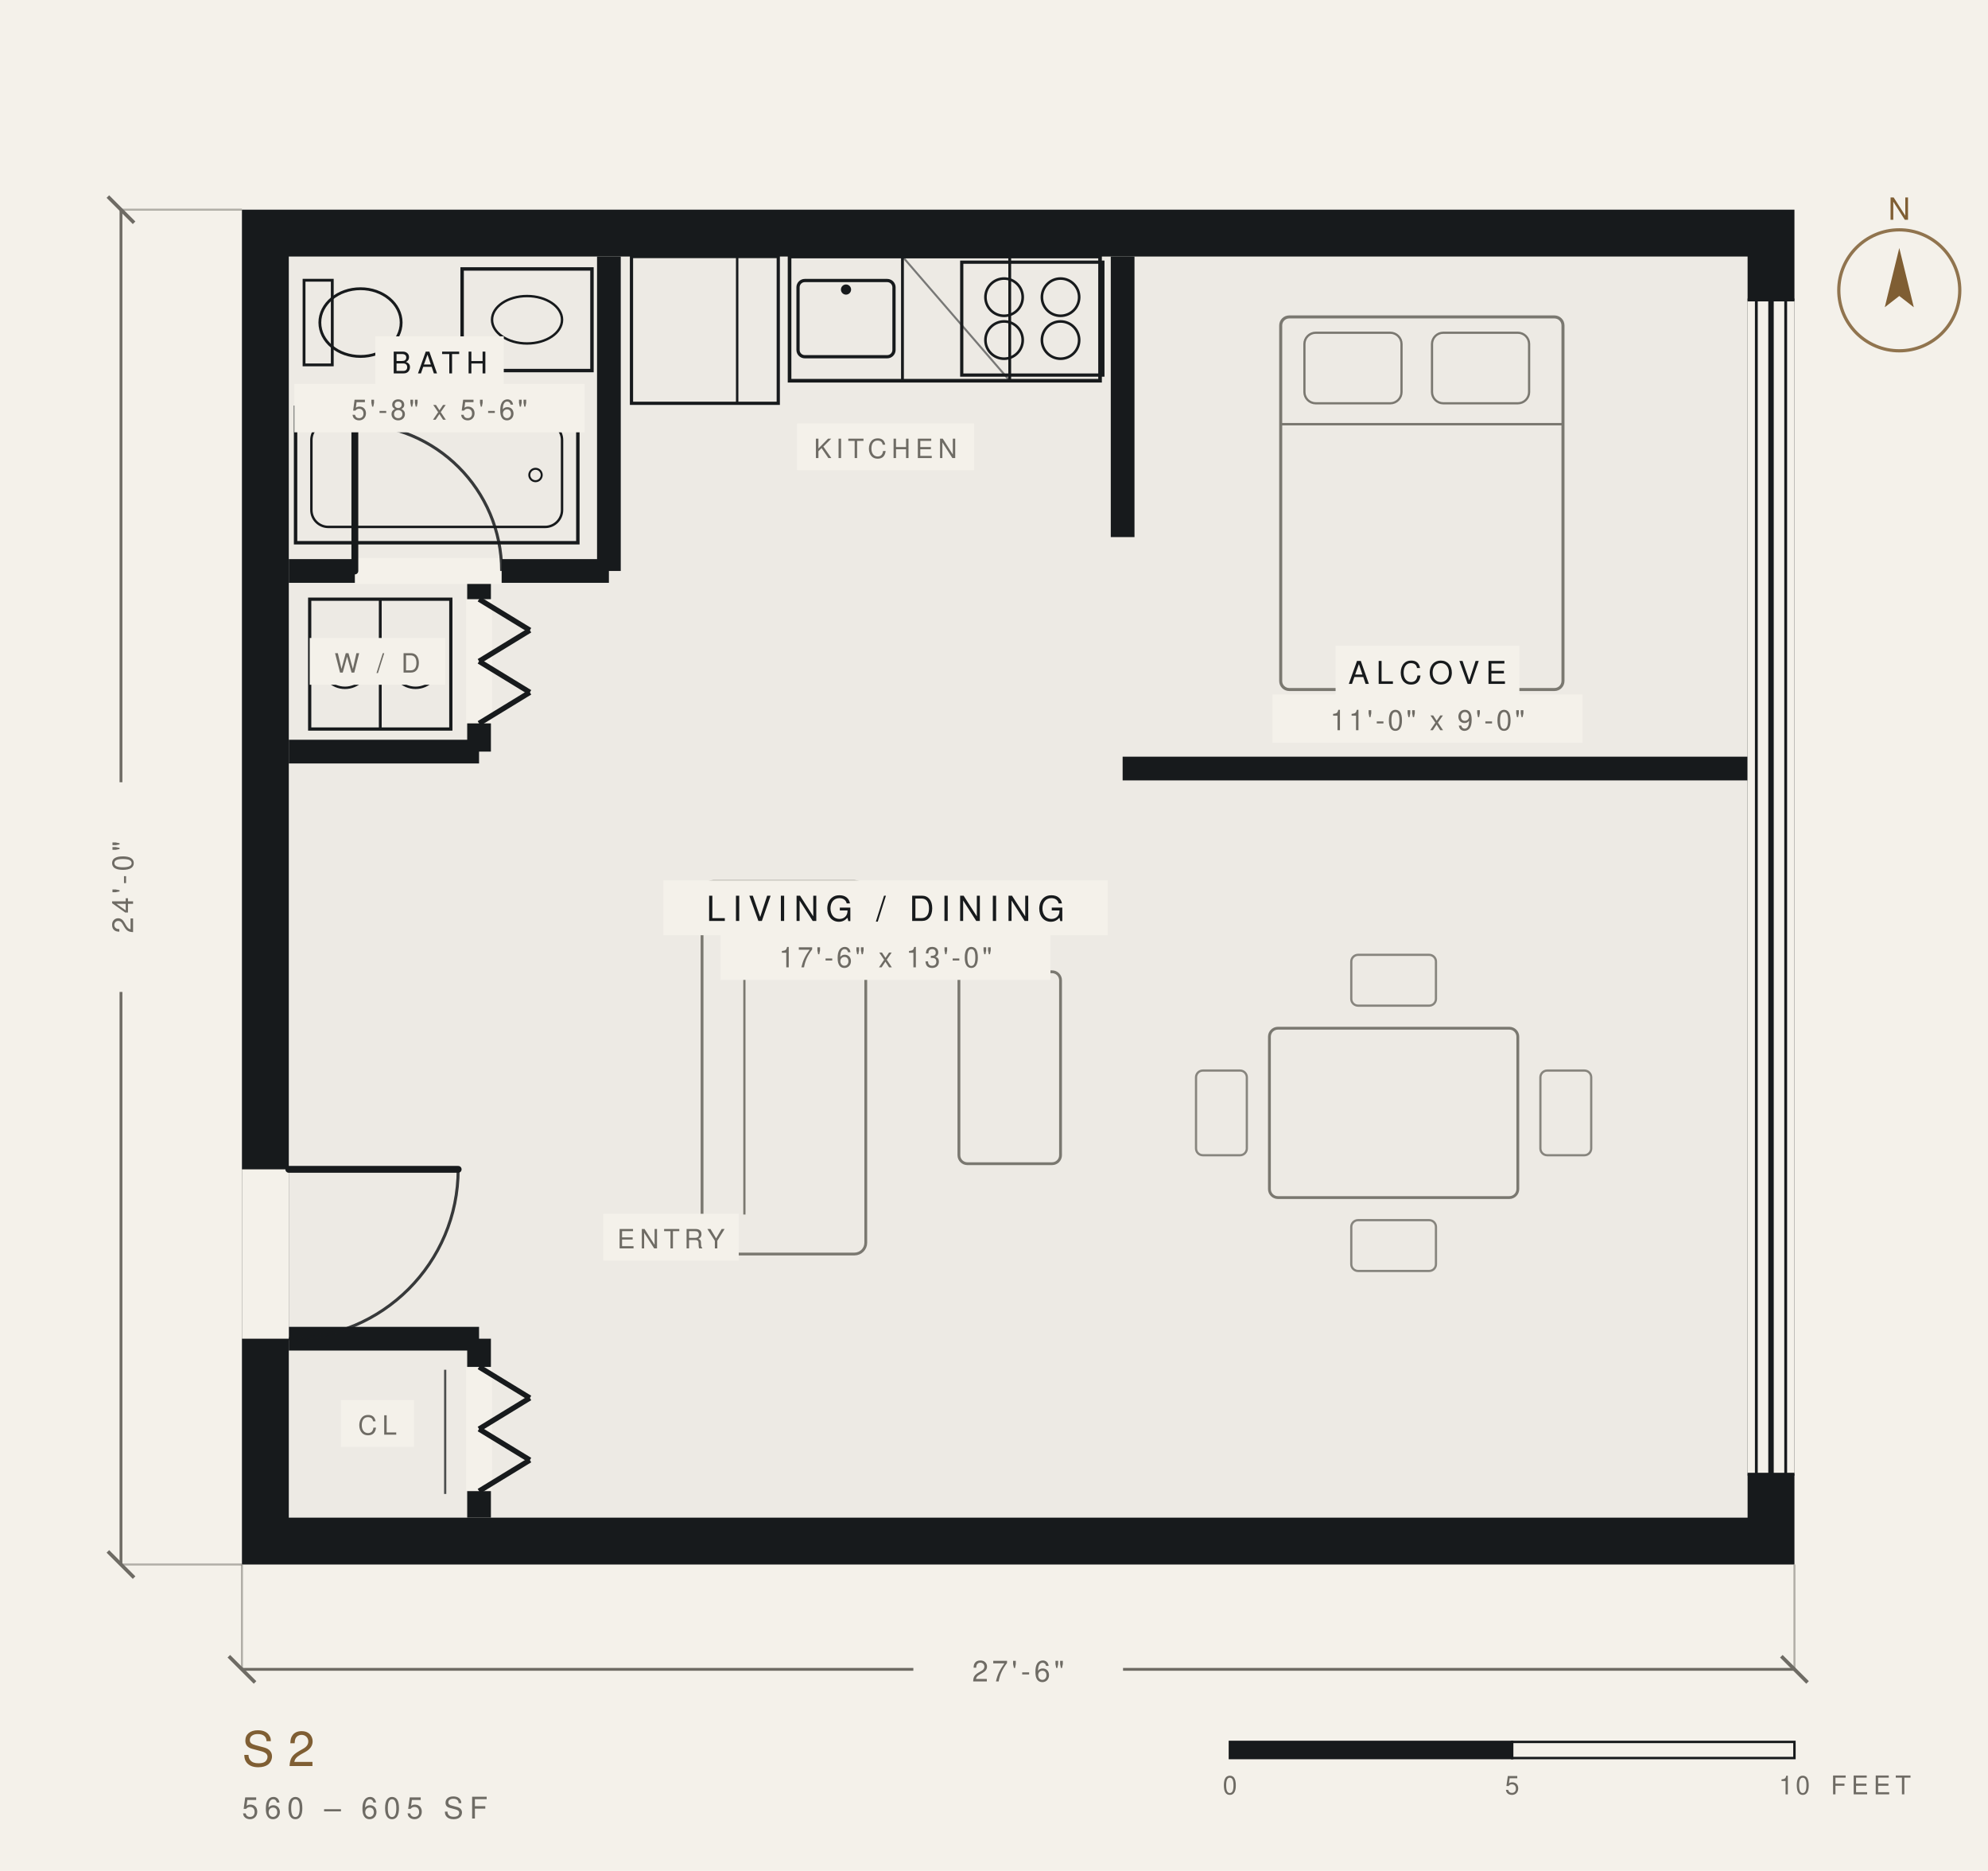
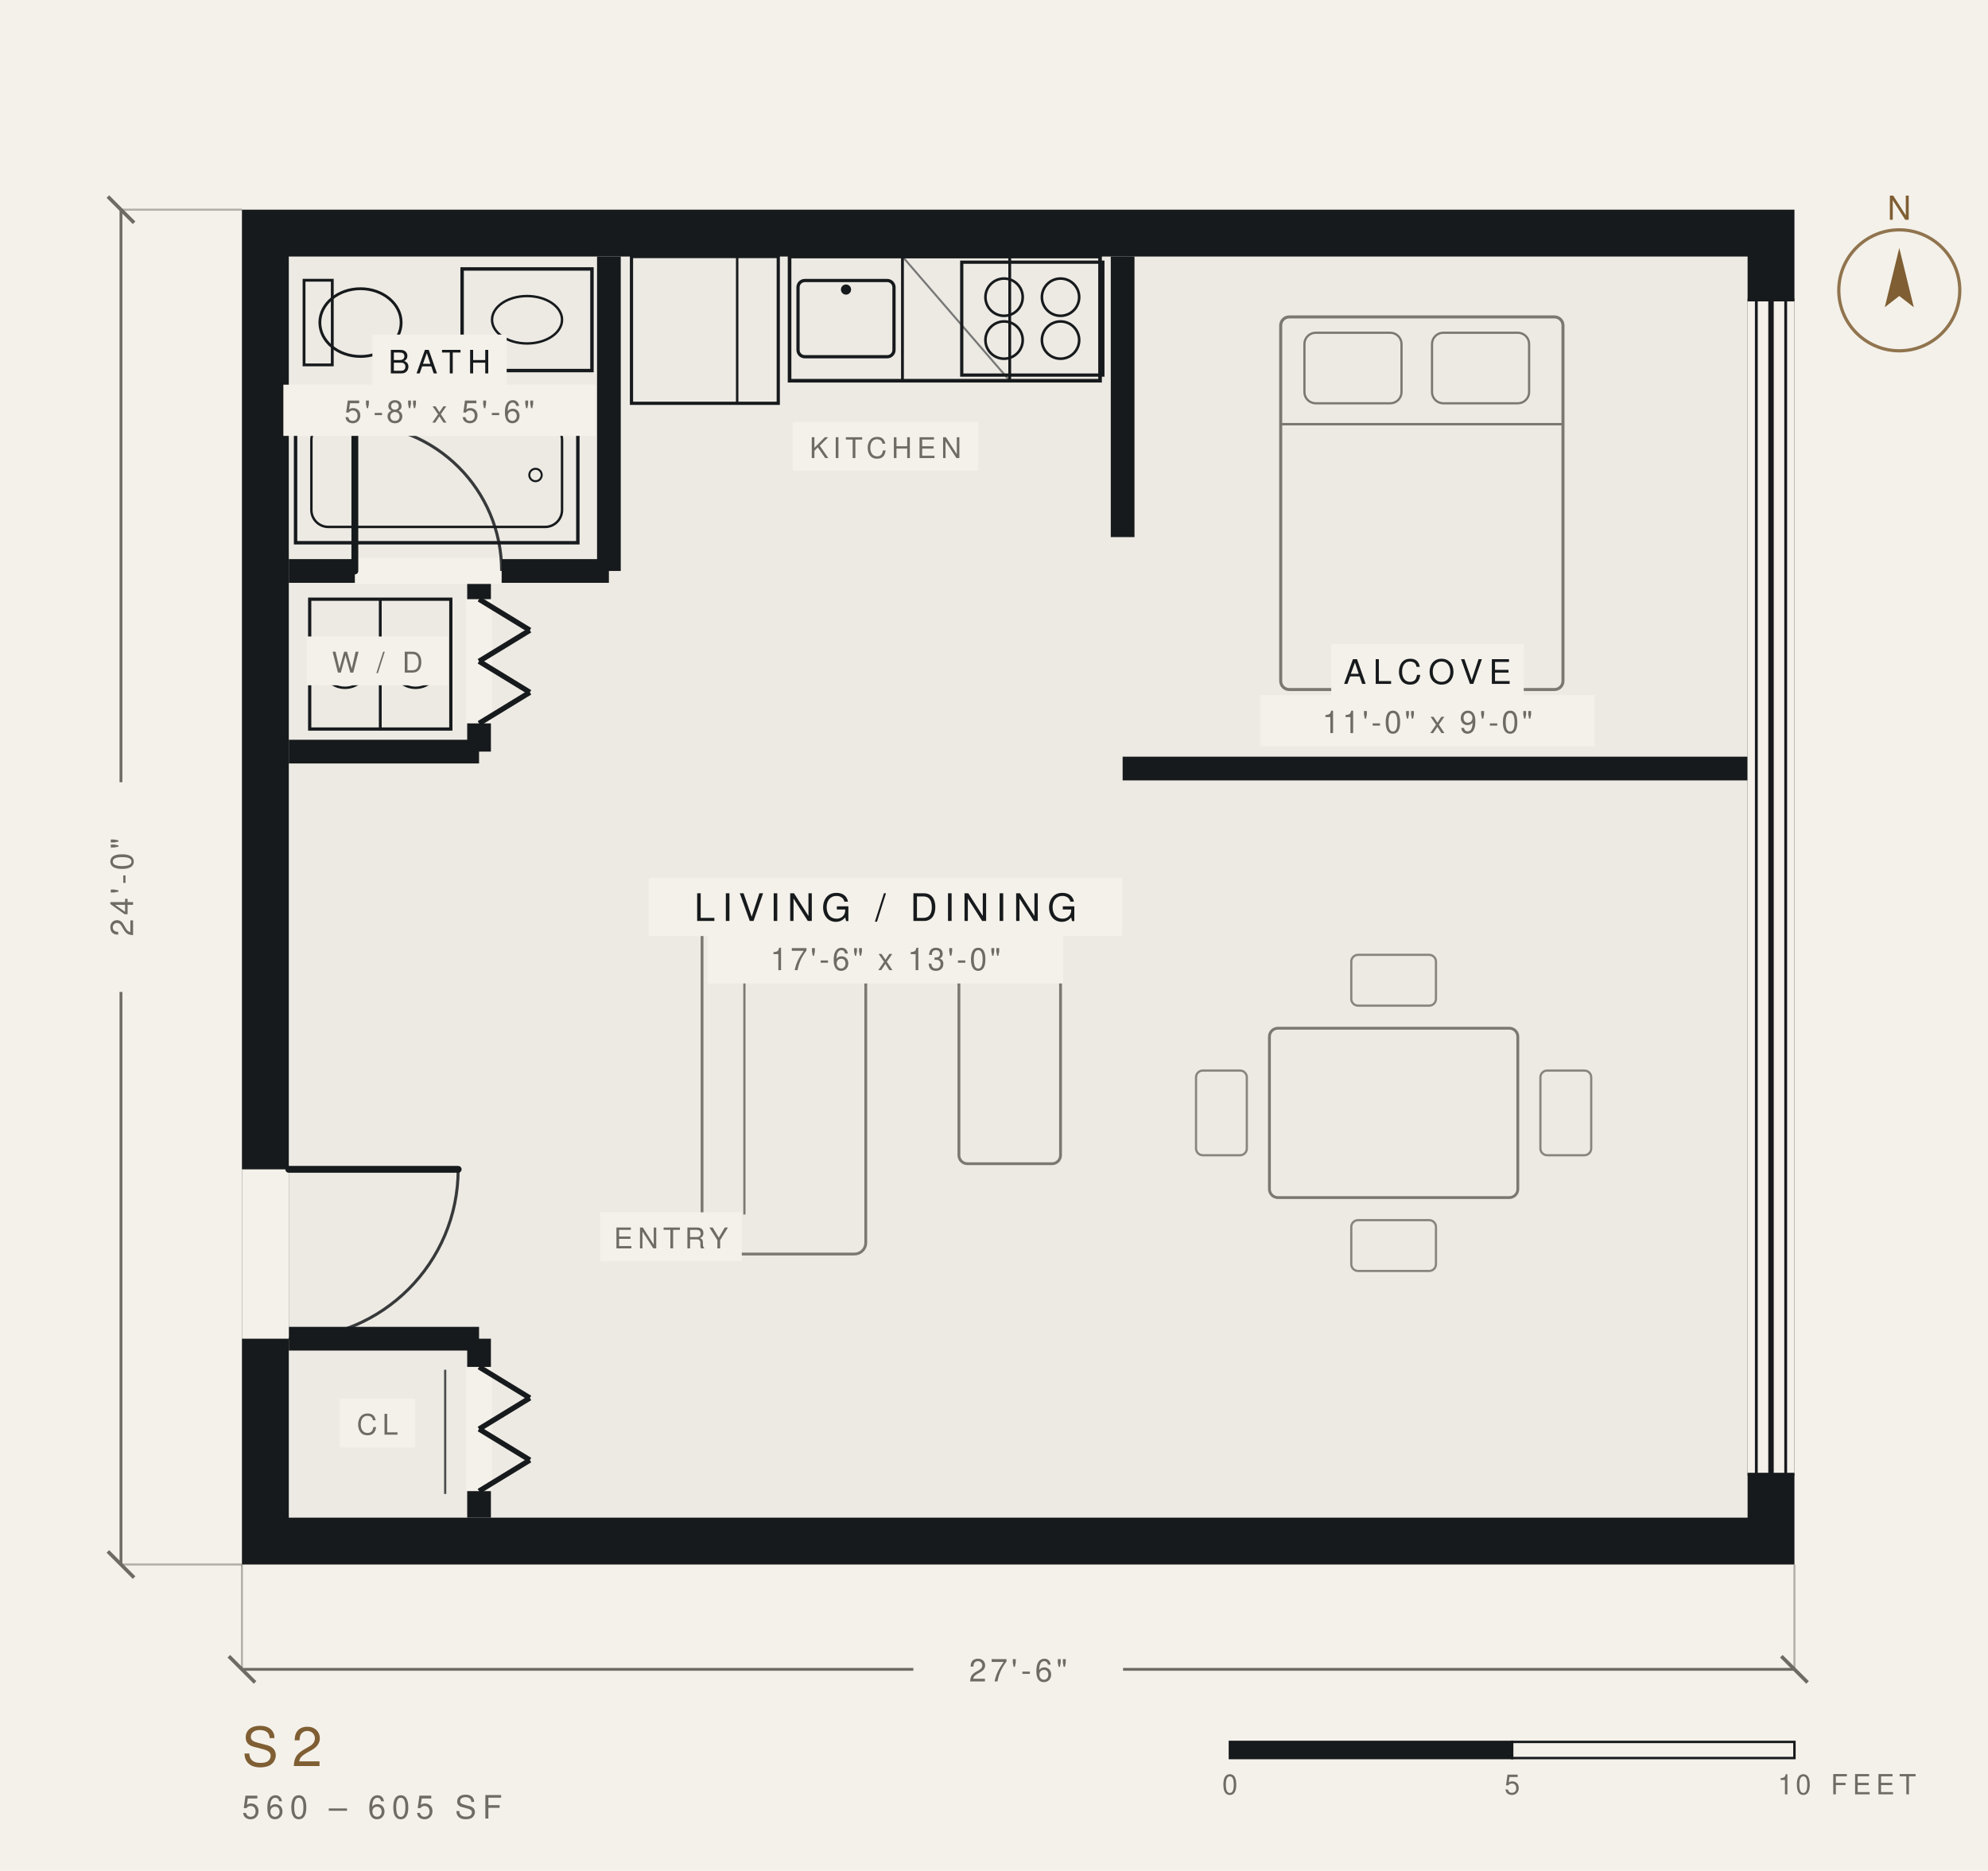
<svg xmlns="http://www.w3.org/2000/svg" viewBox="0 0 493.0 464.0" width="493.0" height="464.0" role="img" aria-label="S2 floor plan, Alcove Studio">
  <rect width="493.0" height="464.0" fill="#F4F1EA" />
  <g shape-rendering="geometricPrecision">
    <rect x="71.62" y="63.62" width="361.76" height="312.76" fill="#171A1C" opacity="0.035" />
    <path d="M 60.0 52.0 H 445.0 V 388.0 H 60.0 Z M 71.62 63.62 H 433.38 V 376.38 H 71.62 Z" fill="#171A1C" fill-rule="evenodd" />
    <rect x="148.06" y="63.62" width="5.88" height="77.98" fill="#171A1C" />
    <rect x="71.62" y="138.66" width="79.38" height="5.88" fill="#171A1C" />
    <rect x="115.86" y="141.6" width="5.88" height="44.8" fill="#171A1C" />
    <rect x="71.62" y="183.46" width="47.18" height="5.88" fill="#171A1C" />
    <rect x="71.62" y="329.06" width="47.18" height="5.88" fill="#171A1C" />
    <rect x="115.86" y="332.0" width="5.88" height="44.38" fill="#171A1C" />
    <rect x="275.46" y="63.62" width="5.88" height="69.58" fill="#171A1C" />
    <rect x="278.4" y="187.66" width="154.98" height="5.88" fill="#171A1C" />
    <rect x="433.38" y="74.4" width="11.62" height="291.2" fill="#F4F1EA" />
    <rect x="60.0" y="290.0" width="11.62" height="42.0" fill="#F4F1EA" />
    <rect x="88.0" y="138.38" width="36.4" height="6.44" fill="#F4F1EA" />
    <rect x="115.58" y="148.6" width="6.44" height="30.8" fill="#F4F1EA" />
    <rect x="115.58" y="339.0" width="6.44" height="30.8" fill="#F4F1EA" />
    <line x1="435.55" y1="74.4" x2="435.55" y2="365.6" stroke="#171A1C" stroke-width="0.7" />
    <line x1="439.19" y1="74.4" x2="439.19" y2="365.6" stroke="#171A1C" stroke-width="1.35" />
    <line x1="442.83" y1="74.4" x2="442.83" y2="365.6" stroke="#171A1C" stroke-width="0.7" />
    <line x1="433.38" y1="74.4" x2="445.0" y2="74.4" stroke="#171A1C" stroke-width="0.7" />
    <line x1="433.38" y1="365.6" x2="445.0" y2="365.6" stroke="#171A1C" stroke-width="0.7" />
    <path d="M 71.62 332.0 A 42.0 42.0 0 0 0 113.62 290.0" fill="none" stroke="#171A1C" stroke-width="0.75" opacity="0.85" />
    <line x1="71.62" y1="290.0" x2="113.62" y2="290.0" stroke="#171A1C" stroke-width="1.7" stroke-linecap="round" />
    <path d="M 124.4 141.6 A 36.4 36.4 0 0 0 88.0 105.2" fill="none" stroke="#171A1C" stroke-width="0.75" opacity="0.85" />
    <line x1="88.0" y1="141.6" x2="88.0" y2="105.2" stroke="#171A1C" stroke-width="1.7" stroke-linecap="round" />
    <line x1="118.8" y1="148.6" x2="131.4" y2="156.3" stroke="#171A1C" stroke-width="1.3" />
    <line x1="131.4" y1="156.3" x2="118.8" y2="164.0" stroke="#171A1C" stroke-width="1.3" />
    <line x1="118.8" y1="164.0" x2="131.4" y2="171.7" stroke="#171A1C" stroke-width="1.3" />
    <line x1="131.4" y1="171.7" x2="118.8" y2="179.4" stroke="#171A1C" stroke-width="1.3" />
    <line x1="118.8" y1="339.0" x2="131.4" y2="346.7" stroke="#171A1C" stroke-width="1.3" />
    <line x1="131.4" y1="346.7" x2="118.8" y2="354.4" stroke="#171A1C" stroke-width="1.3" />
    <line x1="118.8" y1="354.4" x2="131.4" y2="362.1" stroke="#171A1C" stroke-width="1.3" />
    <line x1="131.4" y1="362.1" x2="118.8" y2="369.8" stroke="#171A1C" stroke-width="1.3" />
    <rect x="156.6" y="63.62" width="36.4" height="36.4" fill="none" stroke="#171A1C" stroke-width="0.8" />
    <line x1="182.81" y1="63.62" x2="182.81" y2="100.02" stroke="#171A1C" stroke-width="0.6" />
    <rect x="195.8" y="63.62" width="77.0" height="30.8" fill="none" stroke="#171A1C" stroke-width="0.9" />
    <rect x="197.9" y="69.57" width="23.8" height="18.9" fill="none" stroke="#171A1C" stroke-width="0.8" rx="1.68" />
    <circle cx="209.8" cy="71.81" r="1.26" fill="#171A1C" />
    <rect x="223.8" y="63.62" width="26.6" height="30.8" fill="none" stroke="#171A1C" stroke-width="0.7" />
    <line x1="223.8" y1="63.62" x2="250.4" y2="94.42" stroke="#171A1C" stroke-width="0.5" opacity="0.55" />
    <rect x="238.5" y="65.02" width="35.0" height="28.0" fill="none" stroke="#171A1C" stroke-width="0.8" />
    <circle cx="249.0" cy="73.7" r="4.62" fill="none" stroke="#171A1C" stroke-width="0.65" />
    <circle cx="249.0" cy="84.34" r="4.62" fill="none" stroke="#171A1C" stroke-width="0.65" />
    <circle cx="263.0" cy="73.7" r="4.62" fill="none" stroke="#171A1C" stroke-width="0.65" />
    <circle cx="263.0" cy="84.34" r="4.62" fill="none" stroke="#171A1C" stroke-width="0.65" />
    <rect x="73.3" y="101.0" width="70.0" height="33.6" fill="none" stroke="#171A1C" stroke-width="0.85" />
    <rect x="77.22" y="104.92" width="62.16" height="25.76" fill="none" stroke="#171A1C" stroke-width="0.6" rx="4.2" />
    <circle cx="132.8" cy="117.8" r="1.54" fill="none" stroke="#171A1C" stroke-width="0.5" />
    <rect x="114.6" y="66.7" width="32.2" height="25.2" fill="none" stroke="#171A1C" stroke-width="0.85" />
    <ellipse cx="130.7" cy="79.3" rx="8.68" ry="5.88" fill="none" stroke="#171A1C" stroke-width="0.6" />
    <g transform="translate(87.3,80.0) rotate(270)">
      <rect x="-10.5" y="-11.9" width="21.0" height="7.0" fill="none" stroke="#171A1C" stroke-width="0.7" />
      <ellipse cx="0" cy="2.1" rx="8.4" ry="10.08" fill="none" stroke="#171A1C" stroke-width="0.7" />
    </g>
    <rect x="76.8" y="148.6" width="35.0" height="32.2" fill="none" stroke="#171A1C" stroke-width="0.8" />
    <line x1="94.3" y1="148.6" x2="94.3" y2="180.8" stroke="#171A1C" stroke-width="0.7" />
    <circle cx="85.55" cy="164.7" r="5.88" fill="none" stroke="#171A1C" stroke-width="0.6" />
    <circle cx="103.05" cy="164.7" r="5.88" fill="none" stroke="#171A1C" stroke-width="0.6" />
    <line x1="110.4" y1="339.7" x2="110.4" y2="370.5" stroke="#171A1C" stroke-width="0.55" opacity="0.75" />
    <g transform="translate(352.6,124.8) rotate(0)" opacity="0.9">
      <rect x="-35.0" y="-46.2" width="70.0" height="92.4" rx="2.1" fill="none" stroke="#6E6B64" stroke-width="0.75" />
      <line x1="-35.0" y1="-19.6" x2="35.0" y2="-19.6" stroke="#6E6B64" stroke-width="0.6" />
      <rect x="-29.12" y="-42.28" width="24.08" height="17.5" rx="2.8" fill="none" stroke="#6E6B64" stroke-width="0.55" />
      <rect x="2.52" y="-42.28" width="24.08" height="17.5" rx="2.8" fill="none" stroke="#6E6B64" stroke-width="0.55" />
    </g>
    <g transform="translate(194.4,264.8) rotate(270)" opacity="0.9">
      <rect x="-46.2" y="-20.3" width="92.4" height="40.6" rx="2.8" fill="none" stroke="#6E6B64" stroke-width="0.7" />
      <line x1="-36.4" y1="-9.8" x2="36.4" y2="-9.8" stroke="#6E6B64" stroke-width="0.55" />
    </g>
    <rect x="237.8" y="241.0" width="25.2" height="47.6" rx="2.1" fill="none" stroke="#6E6B64" stroke-width="0.7" opacity="0.9" />
    <rect x="314.8" y="255.0" width="61.6" height="42.0" rx="2.1" fill="none" stroke="#6E6B64" stroke-width="0.7" opacity="0.9" />
    <rect x="335.1" y="236.8" width="21.0" height="12.6" rx="1.68" fill="none" stroke="#6E6B64" stroke-width="0.55" opacity="0.8" />
    <rect x="335.1" y="302.6" width="21.0" height="12.6" rx="1.68" fill="none" stroke="#6E6B64" stroke-width="0.55" opacity="0.8" />
    <rect x="296.6" y="265.5" width="12.6" height="21.0" rx="1.68" fill="none" stroke="#6E6B64" stroke-width="0.55" opacity="0.8" />
    <rect x="382.0" y="265.5" width="12.6" height="21.0" rx="1.68" fill="none" stroke="#6E6B64" stroke-width="0.55" opacity="0.8" />
-     <rect x="331.21" y="160.13" width="45.58" height="12.8" fill="#F4F1EA" />
-     <text x="354.0" y="169.6" font-family="Jost, 'Helvetica Neue', Helvetica, Arial, sans-serif" font-size="7.8" fill="#171A1C" letter-spacing="1.7" text-anchor="middle" font-weight="500">ALCOVE</text>
-     <rect x="315.55" y="172.22" width="76.9" height="12.0" fill="#F4F1EA" />
-     <text x="354.0" y="181.1" font-family="Jost, 'Helvetica Neue', Helvetica, Arial, sans-serif" font-size="7" fill="#6E6B64" letter-spacing="0.7" text-anchor="middle" font-weight="400">11'-0" x 9'-0"</text>
-     <rect x="164.5" y="218.34" width="110.2" height="13.6" fill="#F4F1EA" />
-     <text x="219.6" y="228.4" font-family="Jost, 'Helvetica Neue', Helvetica, Arial, sans-serif" font-size="8.6" fill="#171A1C" letter-spacing="1.7" text-anchor="middle" font-weight="500">LIVING / DINING</text>
-     <rect x="178.7" y="231.02" width="81.8" height="12.0" fill="#F4F1EA" />
-     <text x="219.6" y="239.9" font-family="Jost, 'Helvetica Neue', Helvetica, Arial, sans-serif" font-size="7" fill="#6E6B64" letter-spacing="0.7" text-anchor="middle" font-weight="400">17'-6" x 13'-0"</text>
-     <rect x="197.64" y="105.02" width="43.92" height="11.6" fill="#F4F1EA" />
-     <text x="219.6" y="113.6" font-family="Jost, 'Helvetica Neue', Helvetica, Arial, sans-serif" font-size="6.6" fill="#6E6B64" letter-spacing="1.2" text-anchor="middle" font-weight="500">KITCHEN</text>
-     <rect x="93.07" y="83.42" width="31.86" height="12.4" fill="#F4F1EA" />
-     <text x="109.0" y="92.6" font-family="Jost, 'Helvetica Neue', Helvetica, Arial, sans-serif" font-size="7.4" fill="#171A1C" letter-spacing="1.7" text-anchor="middle" font-weight="500">BATH</text>
-     <rect x="73.0" y="95.22" width="72.0" height="12.0" fill="#F4F1EA" />
-     <text x="109.0" y="104.1" font-family="Jost, 'Helvetica Neue', Helvetica, Arial, sans-serif" font-size="7" fill="#6E6B64" letter-spacing="0.7" text-anchor="middle" font-weight="400">5'-8" x 5'-6"</text>
-     <rect x="149.6" y="301.02" width="33.6" height="11.6" fill="#F4F1EA" />
-     <text x="166.4" y="309.6" font-family="Jost, 'Helvetica Neue', Helvetica, Arial, sans-serif" font-size="6.6" fill="#6E6B64" letter-spacing="1.2" text-anchor="middle" font-weight="500">ENTRY</text>
-     <rect x="76.8" y="158.22" width="33.6" height="11.6" fill="#F4F1EA" />
-     <text x="93.6" y="166.8" font-family="Jost, 'Helvetica Neue', Helvetica, Arial, sans-serif" font-size="6.6" fill="#6E6B64" letter-spacing="1.2" text-anchor="middle" font-weight="500">W / D</text>
-     <rect x="84.54" y="347.22" width="18.12" height="11.6" fill="#F4F1EA" />
-     <text x="93.6" y="355.8" font-family="Jost, 'Helvetica Neue', Helvetica, Arial, sans-serif" font-size="6.6" fill="#6E6B64" letter-spacing="1.2" text-anchor="middle" font-weight="500">CL</text>
+     <rect x="330.13" y="159.68" width="47.74" height="13.4" fill="#F4F1EA" />
+     <text x="354.0" y="169.6" font-family="Jost, 'Helvetica Neue', Helvetica, Arial, sans-serif" font-size="8.4" fill="#171A1C" letter-spacing="1.7" text-anchor="middle" font-weight="500">ALCOVE</text>
+     <rect x="312.61" y="172.4" width="82.78" height="12.7" fill="#F4F1EA" />
+     <text x="354.0" y="181.8" font-family="Jost, 'Helvetica Neue', Helvetica, Arial, sans-serif" font-size="7.7" fill="#6E6B64" letter-spacing="0.7" text-anchor="middle" font-weight="400">11'-0" x 9'-0"</text>
+     <rect x="160.9" y="217.74" width="117.4" height="14.4" fill="#F4F1EA" />
+     <text x="219.6" y="228.4" font-family="Jost, 'Helvetica Neue', Helvetica, Arial, sans-serif" font-size="9.4" fill="#171A1C" letter-spacing="1.7" text-anchor="middle" font-weight="500">LIVING / DINING</text>
+     <rect x="175.55" y="231.2" width="88.1" height="12.7" fill="#F4F1EA" />
+     <text x="219.6" y="240.6" font-family="Jost, 'Helvetica Neue', Helvetica, Arial, sans-serif" font-size="7.7" fill="#6E6B64" letter-spacing="0.7" text-anchor="middle" font-weight="400">17'-6" x 13'-0"</text>
+     <rect x="196.59" y="104.65" width="46.02" height="12.1" fill="#F4F1EA" />
+     <text x="219.6" y="113.6" font-family="Jost, 'Helvetica Neue', Helvetica, Arial, sans-serif" font-size="7.1" fill="#6E6B64" letter-spacing="1.2" text-anchor="middle" font-weight="500">KITCHEN</text>
+     <rect x="92.35" y="82.98" width="33.3" height="13.0" fill="#F4F1EA" />
+     <text x="109.0" y="92.6" font-family="Jost, 'Helvetica Neue', Helvetica, Arial, sans-serif" font-size="8.0" fill="#171A1C" letter-spacing="1.7" text-anchor="middle" font-weight="500">BATH</text>
+     <rect x="70.27" y="95.4" width="77.46" height="12.7" fill="#F4F1EA" />
+     <text x="109.0" y="104.8" font-family="Jost, 'Helvetica Neue', Helvetica, Arial, sans-serif" font-size="7.7" fill="#6E6B64" letter-spacing="0.7" text-anchor="middle" font-weight="400">5'-8" x 5'-6"</text>
+     <rect x="148.85" y="300.65" width="35.1" height="12.1" fill="#F4F1EA" />
+     <text x="166.4" y="309.6" font-family="Jost, 'Helvetica Neue', Helvetica, Arial, sans-serif" font-size="7.1" fill="#6E6B64" letter-spacing="1.2" text-anchor="middle" font-weight="500">ENTRY</text>
+     <rect x="76.05" y="157.85" width="35.1" height="12.1" fill="#F4F1EA" />
+     <text x="93.6" y="166.8" font-family="Jost, 'Helvetica Neue', Helvetica, Arial, sans-serif" font-size="7.1" fill="#6E6B64" letter-spacing="1.2" text-anchor="middle" font-weight="500">W / D</text>
+     <rect x="84.24" y="346.85" width="18.72" height="12.1" fill="#F4F1EA" />
+     <text x="93.6" y="355.8" font-family="Jost, 'Helvetica Neue', Helvetica, Arial, sans-serif" font-size="7.1" fill="#6E6B64" letter-spacing="1.2" text-anchor="middle" font-weight="500">CL</text>
    <line x1="60.0" y1="414.0" x2="445.0" y2="414.0" stroke="#6E6B64" stroke-width="0.7" />
    <line x1="56.75" y1="410.75" x2="63.25" y2="417.25" stroke="#6E6B64" stroke-width="0.9" />
    <line x1="441.75" y1="410.75" x2="448.25" y2="417.25" stroke="#6E6B64" stroke-width="0.9" />
    <line x1="60.0" y1="414.0" x2="60.0" y2="388.0" stroke="#6E6B64" stroke-width="0.5" opacity="0.5" />
    <line x1="445.0" y1="414.0" x2="445.0" y2="388.0" stroke="#6E6B64" stroke-width="0.5" opacity="0.5" />
    <rect x="226.5" y="408.5" width="52" height="10" fill="#F4F1EA" />
-     <text x="252.5" y="417.0" font-family="Jost, 'Helvetica Neue', Helvetica, Arial, sans-serif" font-size="7.2" fill="#6E6B64" letter-spacing="0.9" text-anchor="middle" font-weight="400">27'-6"</text>
+     <text x="252.5" y="417.0" font-family="Jost, 'Helvetica Neue', Helvetica, Arial, sans-serif" font-size="7.8" fill="#6E6B64" letter-spacing="0.9" text-anchor="middle" font-weight="400">27'-6"</text>
    <line x1="30.0" y1="52.0" x2="30.0" y2="388.0" stroke="#6E6B64" stroke-width="0.7" />
    <line x1="26.75" y1="48.75" x2="33.25" y2="55.25" stroke="#6E6B64" stroke-width="0.9" />
    <line x1="26.75" y1="384.75" x2="33.25" y2="391.25" stroke="#6E6B64" stroke-width="0.9" />
    <line x1="30.0" y1="52.0" x2="60.0" y2="52.0" stroke="#6E6B64" stroke-width="0.5" opacity="0.5" />
    <line x1="30.0" y1="388.0" x2="60.0" y2="388.0" stroke="#6E6B64" stroke-width="0.5" opacity="0.5" />
    <rect x="24.5" y="194.0" width="10" height="52" fill="#F4F1EA" />
-     <text x="33.0" y="220.0" font-family="Jost, 'Helvetica Neue', Helvetica, Arial, sans-serif" font-size="7.2" fill="#6E6B64" letter-spacing="0.9" text-anchor="middle" font-weight="400" transform="rotate(-90 33.0 220.0)">24'-0"</text>
+     <text x="33.0" y="220.0" font-family="Jost, 'Helvetica Neue', Helvetica, Arial, sans-serif" font-size="7.8" fill="#6E6B64" letter-spacing="0.9" text-anchor="middle" font-weight="400" transform="rotate(-90 33.0 220.0)">24'-0"</text>
    <g transform="translate(471.0,72)">
      <circle cx="0" cy="0" r="15" fill="none" stroke="#7F5E33" stroke-width="0.8" opacity="0.85" />
      <path d="M 0 -10.5 L 3.6 4.2 L 0 1.4 L -3.6 4.2 Z" fill="#7F5E33" />
-       <text x="0" y="-17.5" font-family="Jost, 'Helvetica Neue', Helvetica, Arial, sans-serif" font-size="7.6" fill="#7F5E33" letter-spacing="1.4" text-anchor="middle" font-weight="500">N</text>
+       <text x="0" y="-17.5" font-family="Jost, 'Helvetica Neue', Helvetica, Arial, sans-serif" font-size="8.2" fill="#7F5E33" letter-spacing="1.4" text-anchor="middle" font-weight="500">N</text>
    </g>
-     <text x="60" y="438.0" font-family="Jost, 'Helvetica Neue', Helvetica, Arial, sans-serif" font-size="12" fill="#7F5E33" letter-spacing="3.4" font-weight="500">S2</text>
-     <text x="60" y="451.0" font-family="Jost, 'Helvetica Neue', Helvetica, Arial, sans-serif" font-size="7.4" fill="#6E6B64" letter-spacing="1.5">560 – 605 SF</text>
+     <text x="60" y="438.0" font-family="Jost, 'Helvetica Neue', Helvetica, Arial, sans-serif" font-size="13.5" fill="#7F5E33" letter-spacing="3.4" font-weight="500">S2</text>
+     <text x="60" y="451.0" font-family="Jost, 'Helvetica Neue', Helvetica, Arial, sans-serif" font-size="8" fill="#6E6B64" letter-spacing="1.5">560 – 605 SF</text>
    <rect x="305.0" y="432.0" width="70.0" height="4.0" fill="#171A1C" stroke="#171A1C" stroke-width="0.6" />
    <rect x="375.0" y="432.0" width="70.0" height="4.0" fill="#F4F1EA" stroke="#171A1C" stroke-width="0.6" />
-     <text x="305.0" y="445.0" font-family="Jost, 'Helvetica Neue', Helvetica, Arial, sans-serif" font-size="6.4" fill="#6E6B64" letter-spacing="0.6" text-anchor="middle">0</text>
-     <text x="375.0" y="445.0" font-family="Jost, 'Helvetica Neue', Helvetica, Arial, sans-serif" font-size="6.4" fill="#6E6B64" letter-spacing="0.6" text-anchor="middle">5</text>
-     <text x="445.0" y="445.0" font-family="Jost, 'Helvetica Neue', Helvetica, Arial, sans-serif" font-size="6.4" fill="#6E6B64" letter-spacing="0.6" text-anchor="middle">10</text>
-     <text x="454.0" y="445.0" font-family="Jost, 'Helvetica Neue', Helvetica, Arial, sans-serif" font-size="6.4" fill="#6E6B64" letter-spacing="1.2">FEET</text>
+     <text x="305.0" y="445.0" font-family="Jost, 'Helvetica Neue', Helvetica, Arial, sans-serif" font-size="6.9" fill="#6E6B64" letter-spacing="0.6" text-anchor="middle">0</text>
+     <text x="375.0" y="445.0" font-family="Jost, 'Helvetica Neue', Helvetica, Arial, sans-serif" font-size="6.9" fill="#6E6B64" letter-spacing="0.6" text-anchor="middle">5</text>
+     <text x="445.0" y="445.0" font-family="Jost, 'Helvetica Neue', Helvetica, Arial, sans-serif" font-size="6.9" fill="#6E6B64" letter-spacing="0.6" text-anchor="middle">10</text>
+     <text x="454.0" y="445.0" font-family="Jost, 'Helvetica Neue', Helvetica, Arial, sans-serif" font-size="6.9" fill="#6E6B64" letter-spacing="1.2">FEET</text>
  </g>
</svg>
